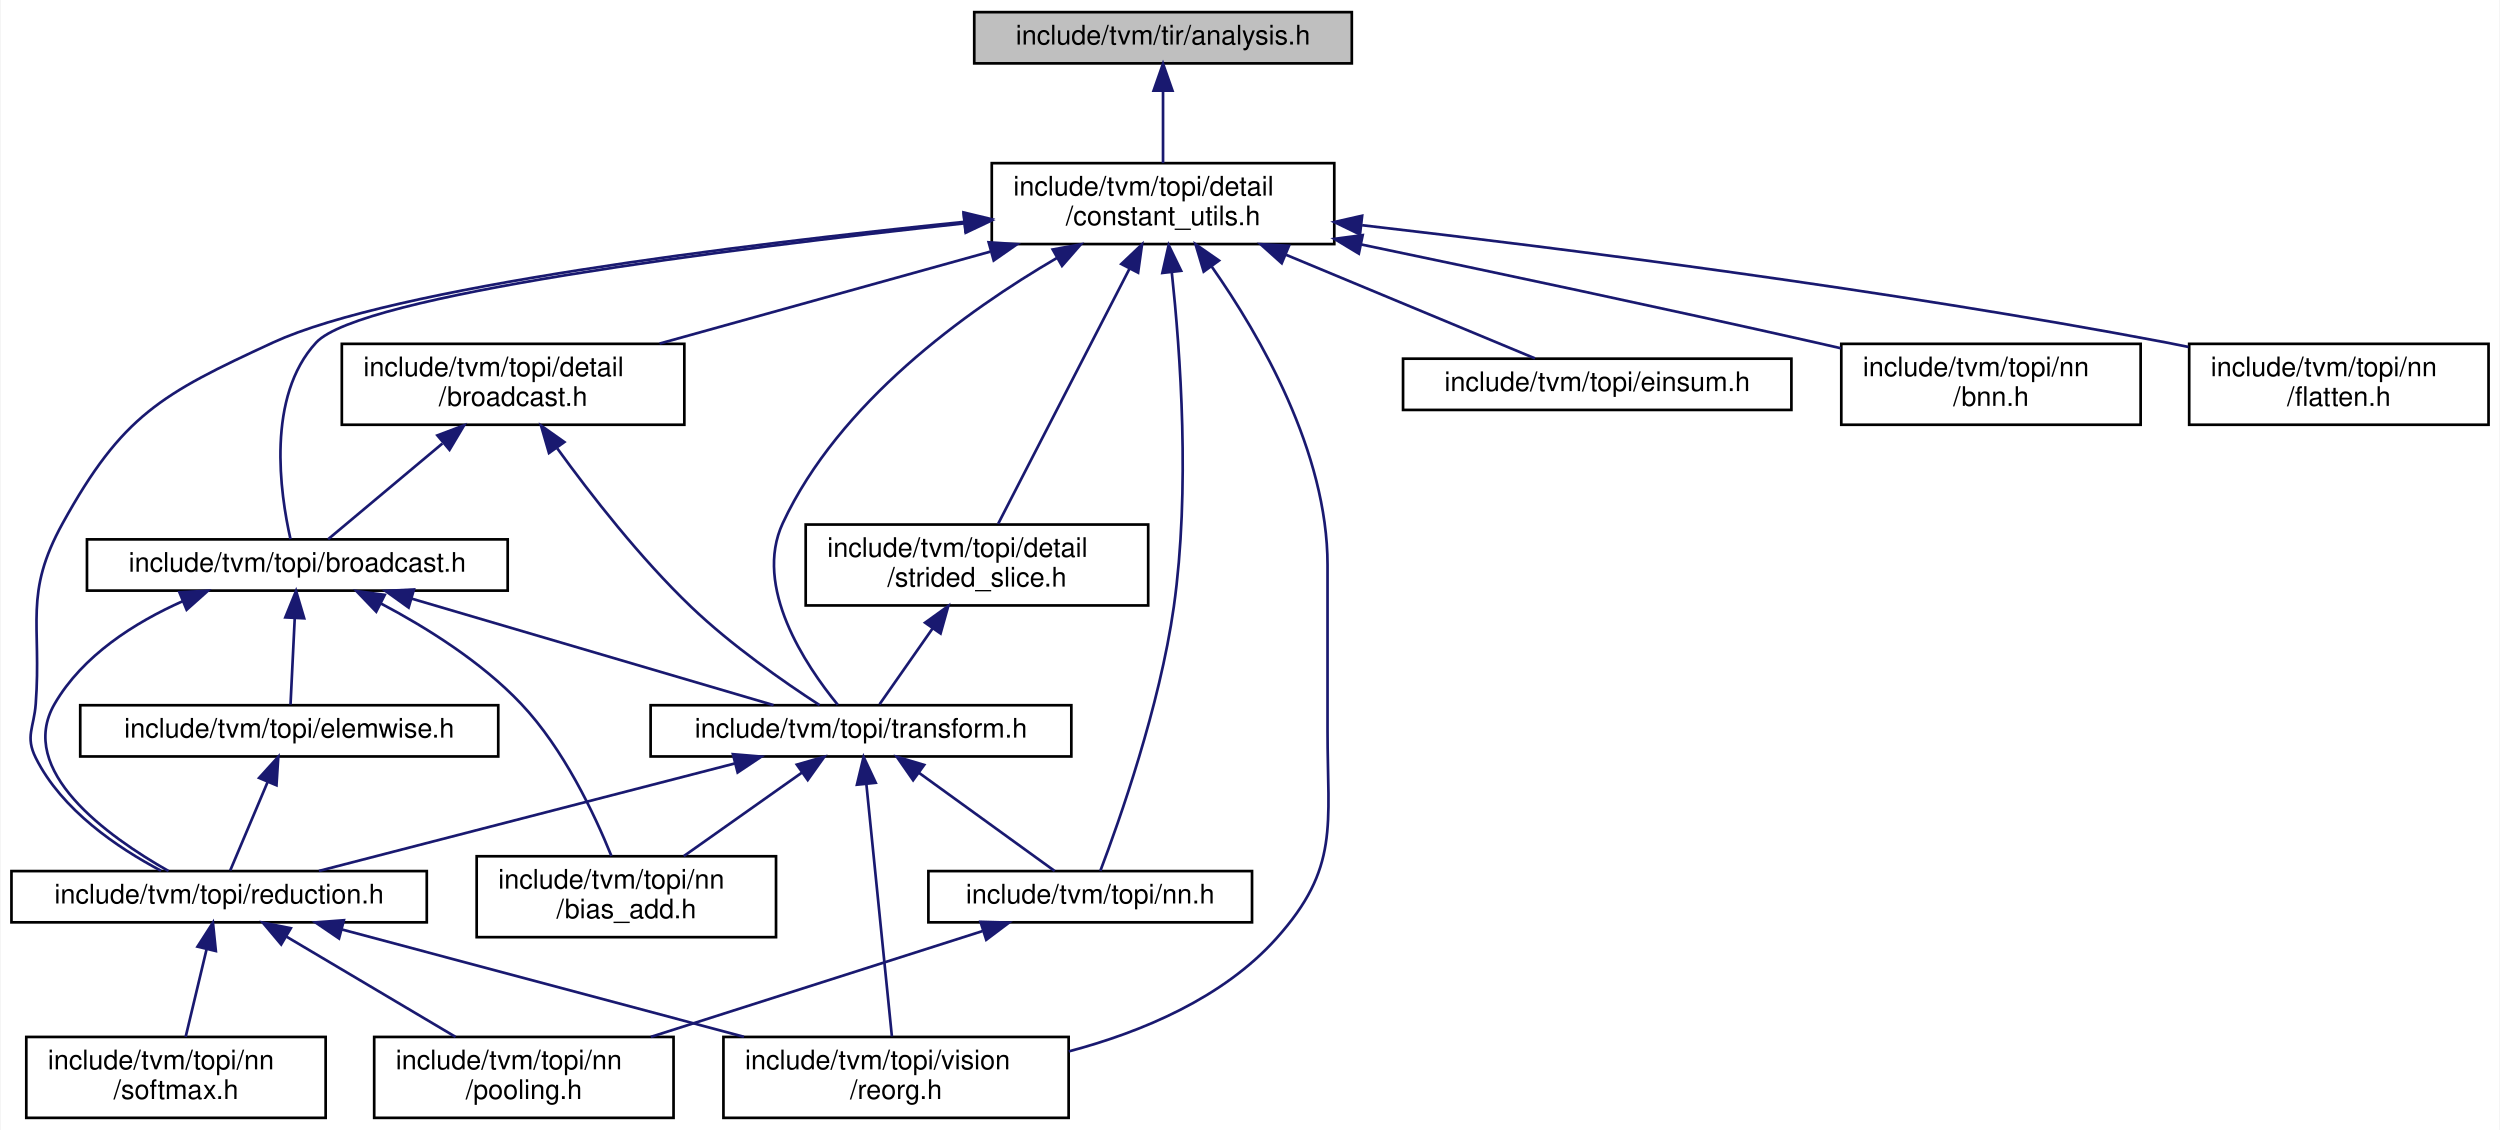
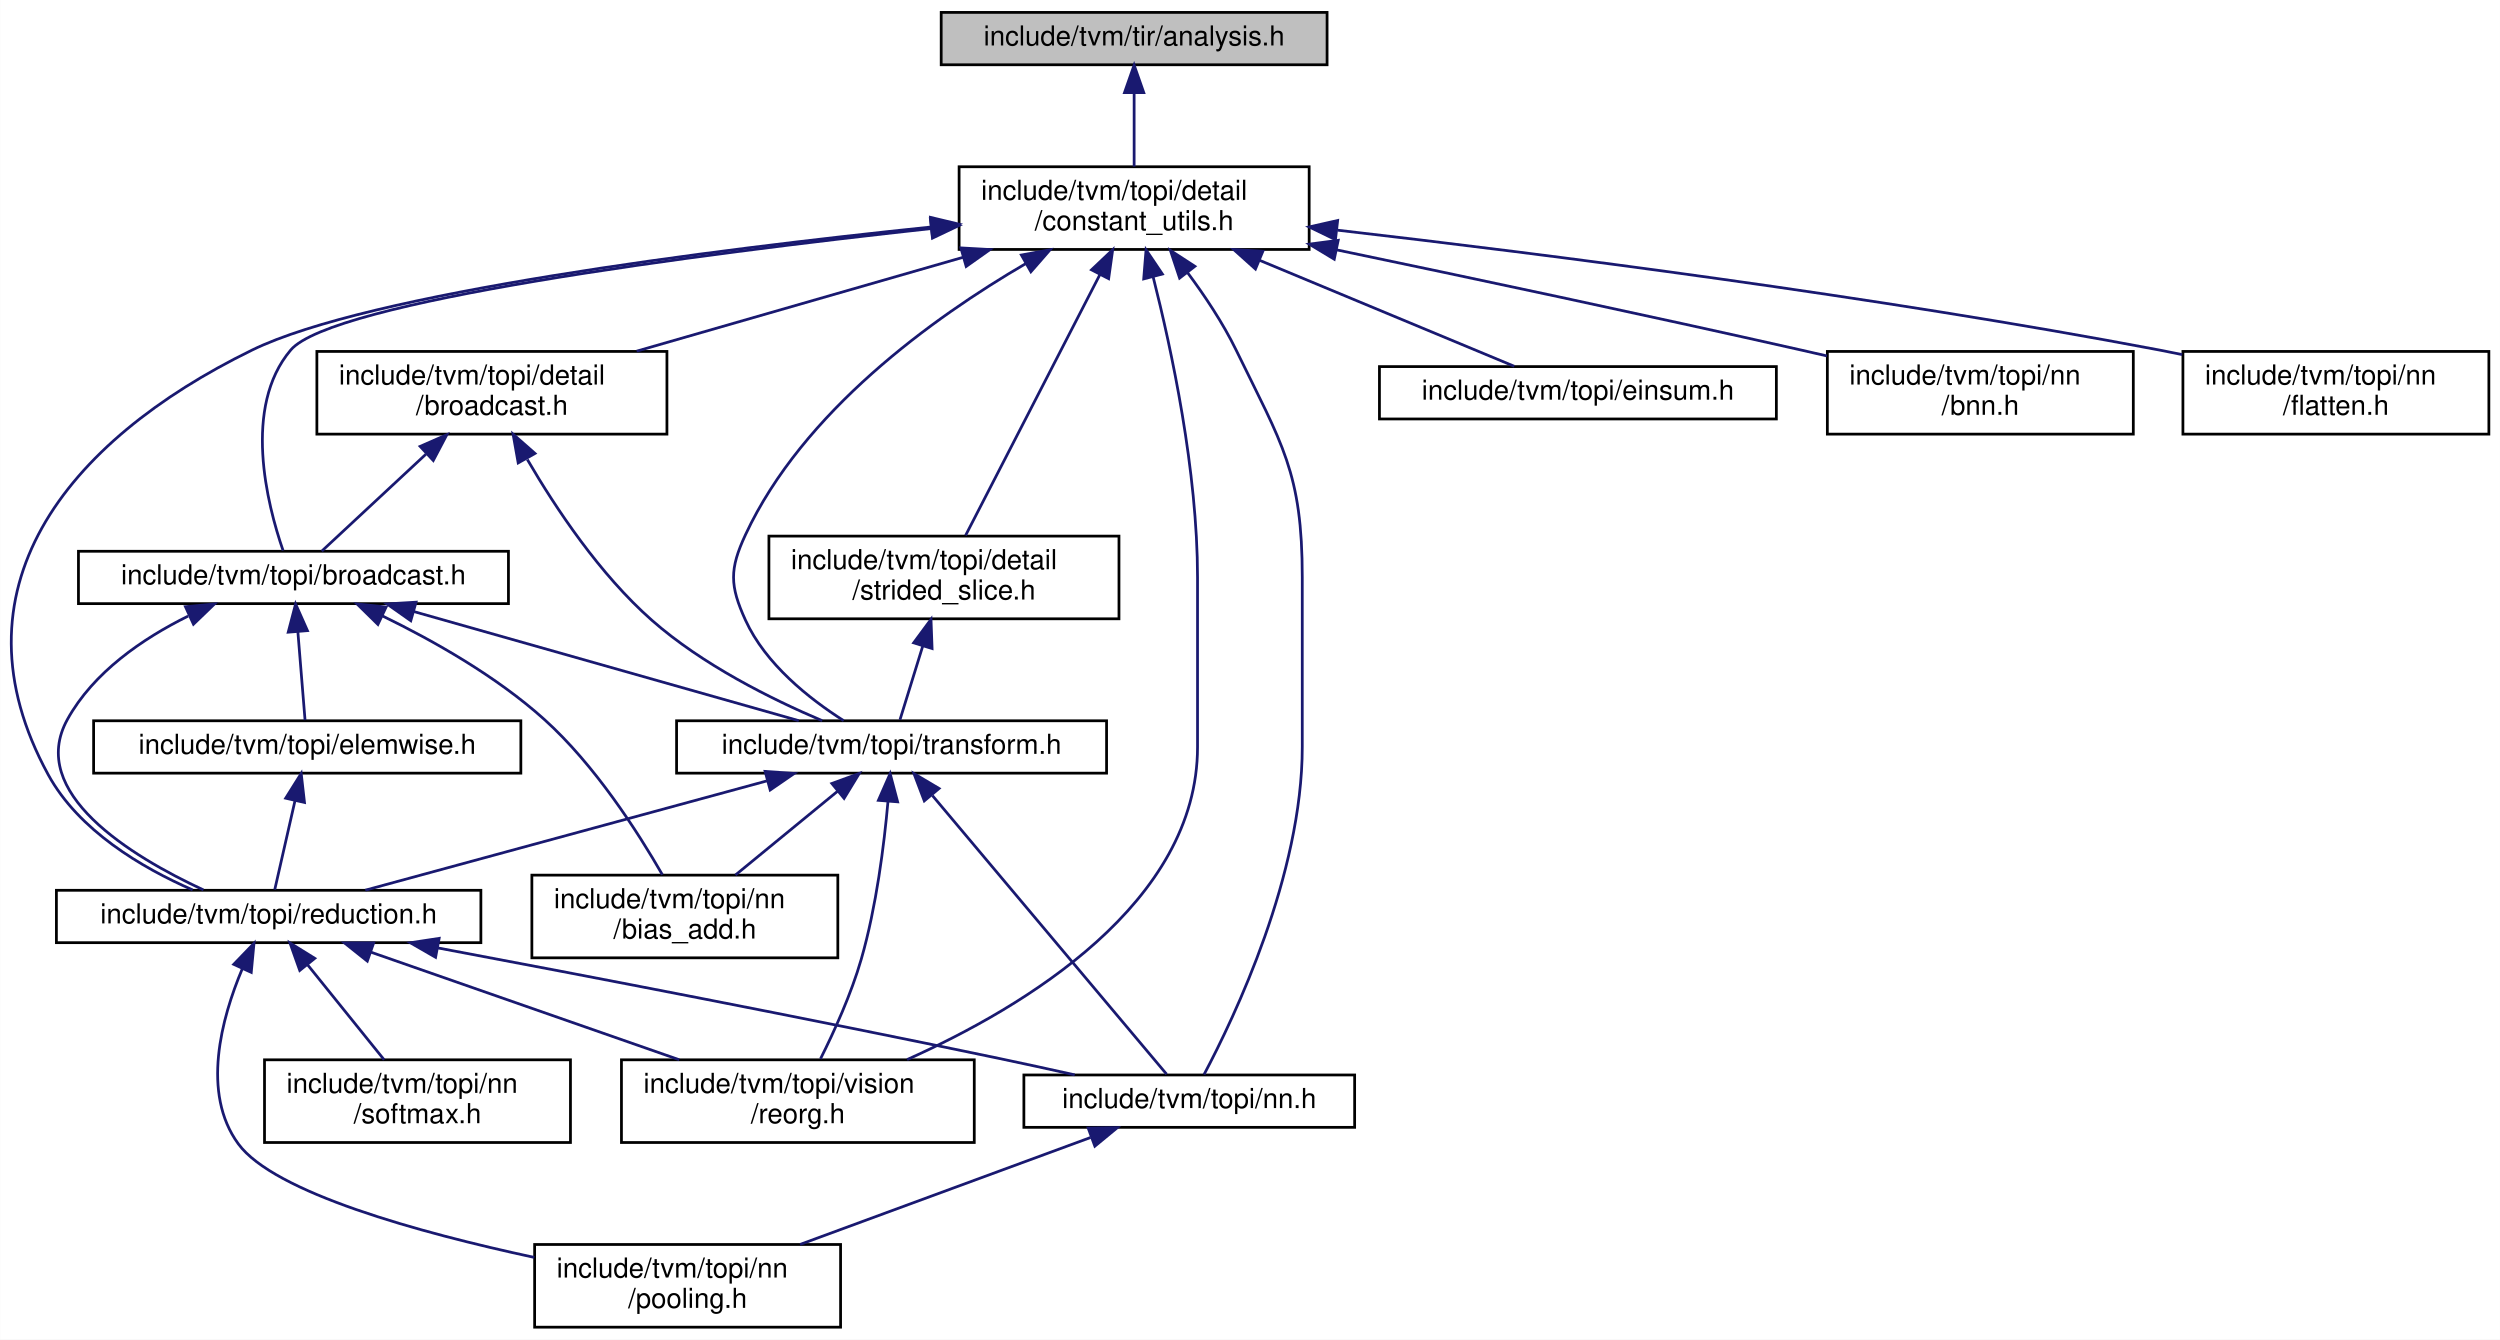
- <svg xmlns="http://www.w3.org/2000/svg" xmlns:xlink="http://www.w3.org/1999/xlink" width="927pt" height="419pt" viewBox="0.00 0.00 926.50 419.00">
-   <g id="graph0" class="graph" transform="scale(1 1) rotate(0) translate(4 415)">
-     <polygon fill="#ffffff" stroke="transparent" points="-4,4 -4,-415 922.5,-415 922.5,4 -4,4" />
+ <svg xmlns="http://www.w3.org/2000/svg" xmlns:xlink="http://www.w3.org/1999/xlink" width="907pt" height="486pt" viewBox="0.00 0.00 906.92 486.00">
+   <g id="graph0" class="graph" transform="scale(1 1) rotate(0) translate(4 482)">
+     <polygon fill="#ffffff" stroke="transparent" points="-4,4 -4,-482 902.923,-482 902.923,4 -4,4" />
    <g id="node1" class="node">
-       <polygon fill="#bfbfbf" stroke="#000000" points="357,-391.5 357,-410.5 497,-410.5 497,-391.5 357,-391.5" />
-       <text text-anchor="middle" x="427" y="-398.5" font-family="Helvetica,sans-Serif" font-size="10.00" fill="#000000">include/tvm/tir/analysis.h</text>
+       <polygon fill="#bfbfbf" stroke="#000000" points="337.423,-458.5 337.423,-477.5 477.423,-477.5 477.423,-458.5 337.423,-458.5" />
+       <text text-anchor="middle" x="407.423" y="-465.5" font-family="Helvetica,sans-Serif" font-size="10.00" fill="#000000">include/tvm/tir/analysis.h</text>
    </g>
    <g id="node2" class="node">
      <g id="a_node2">
        <a xlink:href="constant__utils_8h.html" target="_top" xlink:title="Utility functions for handling constants in TVM expressions. ">
-           <polygon fill="#ffffff" stroke="#000000" points="363.5,-324.5 363.5,-354.5 490.5,-354.5 490.5,-324.5 363.5,-324.5" />
-           <text text-anchor="start" x="371.5" y="-342.5" font-family="Helvetica,sans-Serif" font-size="10.00" fill="#000000">include/tvm/topi/detail</text>
-           <text text-anchor="middle" x="427" y="-331.5" font-family="Helvetica,sans-Serif" font-size="10.00" fill="#000000">/constant_utils.h</text>
+           <polygon fill="#ffffff" stroke="#000000" points="343.923,-391.5 343.923,-421.5 470.923,-421.5 470.923,-391.5 343.923,-391.5" />
+           <text text-anchor="start" x="351.923" y="-409.5" font-family="Helvetica,sans-Serif" font-size="10.00" fill="#000000">include/tvm/topi/detail</text>
+           <text text-anchor="middle" x="407.423" y="-398.5" font-family="Helvetica,sans-Serif" font-size="10.00" fill="#000000">/constant_utils.h</text>
        </a>
      </g>
    </g>
    <g id="edge1" class="edge">
-       <path fill="none" stroke="#191970" d="M427,-381.369C427,-372.681 427,-362.624 427,-354.545" />
-       <polygon fill="#191970" stroke="#191970" points="423.5,-381.391 427,-391.391 430.5,-381.391 423.5,-381.391" />
+       <path fill="none" stroke="#191970" d="M407.423,-448.369C407.423,-439.681 407.423,-429.624 407.423,-421.545" />
+       <polygon fill="#191970" stroke="#191970" points="403.923,-448.391 407.423,-458.391 410.923,-448.391 403.923,-448.391" />
    </g>
    <g id="node3" class="node">
      <g id="a_node3">
        <a xlink:href="broadcast_8h.html" target="_top" xlink:title="Broadcast op constructions. ">
-           <polygon fill="#ffffff" stroke="#000000" points="28,-196 28,-215 184,-215 184,-196 28,-196" />
-           <text text-anchor="middle" x="106" y="-203" font-family="Helvetica,sans-Serif" font-size="10.00" fill="#000000">include/tvm/topi/broadcast.h</text>
+           <polygon fill="#ffffff" stroke="#000000" points="24.423,-263 24.423,-282 180.423,-282 180.423,-263 24.423,-263" />
+           <text text-anchor="middle" x="102.423" y="-270" font-family="Helvetica,sans-Serif" font-size="10.00" fill="#000000">include/tvm/topi/broadcast.h</text>
        </a>
      </g>
    </g>
    <g id="edge2" class="edge">
-       <path fill="none" stroke="#191970" d="M353.253,-332.167C265.619,-322.728 129.147,-305.457 113,-288 94.455,-267.95 99.582,-232.218 103.458,-215.125" />
-       <polygon fill="#191970" stroke="#191970" points="353.108,-335.671 363.423,-333.251 353.85,-328.711 353.108,-335.671" />
+       <path fill="none" stroke="#191970" d="M333.871,-399.09C248.171,-389.7 116.314,-372.607 101.423,-355 83.94,-334.329 92.817,-299.213 98.661,-282.247" />
+       <polygon fill="#191970" stroke="#191970" points="333.504,-402.57 343.823,-400.168 334.259,-395.611 333.504,-402.57" />
    </g>
    <g id="node5" class="node">
      <g id="a_node5">
        <a xlink:href="reduction_8h.html" target="_top" xlink:title="Reduction op constructors. ">
-           <polygon fill="#ffffff" stroke="#000000" points="0,-73 0,-92 154,-92 154,-73 0,-73" />
-           <text text-anchor="middle" x="77" y="-80" font-family="Helvetica,sans-Serif" font-size="10.00" fill="#000000">include/tvm/topi/reduction.h</text>
-         </a>
-       </g>
-     </g>
-     <g id="edge25" class="edge">
-       <path fill="none" stroke="#191970" d="M353.204,-332.732C270.249,-324.296 141.352,-308.462 97,-288 55.503,-268.856 41.096,-261.003 19,-221 4.443,-194.645 11.228,-184.025 9,-154 8.342,-145.136 5.043,-141.96 9,-134 18.624,-114.639 39.388,-100.611 55.455,-92.13" />
-       <polygon fill="#191970" stroke="#191970" points="353.036,-336.232 363.335,-333.748 353.735,-329.267 353.036,-336.232" />
+           <polygon fill="#ffffff" stroke="#000000" points="16.423,-140 16.423,-159 170.423,-159 170.423,-140 16.423,-140" />
+           <text text-anchor="middle" x="93.423" y="-147" font-family="Helvetica,sans-Serif" font-size="10.00" fill="#000000">include/tvm/topi/reduction.h</text>
+         </a>
+       </g>
+     </g>
+     <g id="edge26" class="edge">
+       <path fill="none" stroke="#191970" d="M333.741,-399.649C253.105,-391.278 129.665,-375.64 87.423,-355 19.196,-321.663 -22.944,-267.662 13.423,-201 24.498,-180.699 47.385,-167.2 65.853,-159.135" />
+       <polygon fill="#191970" stroke="#191970" points="333.539,-403.147 343.843,-400.683 334.252,-396.183 333.539,-403.147" />
    </g>
    <g id="node8" class="node">
      <g id="a_node8">
+         <a xlink:href="topi_2nn_8h.html" target="_top" xlink:title="NN op constructions. ">
+           <polygon fill="#ffffff" stroke="#000000" points="367.423,-73 367.423,-92 487.423,-92 487.423,-73 367.423,-73" />
+           <text text-anchor="middle" x="427.423" y="-80" font-family="Helvetica,sans-Serif" font-size="10.00" fill="#000000">include/tvm/topi/nn.h</text>
+         </a>
+       </g>
+     </g>
+     <g id="edge25" class="edge">
+       <path fill="none" stroke="#191970" d="M426.719,-383.206C433.038,-374.722 439.652,-364.8 444.423,-355 461.137,-320.666 468.423,-310.687 468.423,-272.5 468.423,-272.5 468.423,-272.5 468.423,-211 468.423,-164.634 443.896,-113.121 432.783,-92.159" />
+       <polygon fill="#191970" stroke="#191970" points="423.923,-381.1 420.579,-391.153 429.463,-385.38 423.923,-381.1" />
+     </g>
+     <g id="node9" class="node">
+       <g id="a_node9">
        <a xlink:href="reorg_8h.html" target="_top" xlink:title="Reorg op constructions. ">
-           <polygon fill="#ffffff" stroke="#000000" points="264,-.5 264,-30.5 392,-30.5 392,-.5 264,-.5" />
-           <text text-anchor="start" x="272" y="-18.5" font-family="Helvetica,sans-Serif" font-size="10.00" fill="#000000">include/tvm/topi/vision</text>
-           <text text-anchor="middle" x="328" y="-7.5" font-family="Helvetica,sans-Serif" font-size="10.00" fill="#000000">/reorg.h</text>
-         </a>
-       </g>
-     </g>
-     <g id="edge27" class="edge">
-       <path fill="none" stroke="#191970" d="M445.071,-316.121C463.057,-290.465 488,-247.343 488,-205.5 488,-205.5 488,-205.5 488,-144 488,-108.751 492.539,-93.237 469,-67 449.247,-44.983 419.293,-32.366 392.067,-25.141" />
-       <polygon fill="#191970" stroke="#191970" points="442.08,-314.284 439.052,-324.437 447.75,-318.389 442.08,-314.284" />
-     </g>
-     <g id="node10" class="node">
-       <g id="a_node10">
-         <a xlink:href="topi_2transform_8h.html" target="_top" xlink:title="Transform op constructors. ">
-           <polygon fill="#ffffff" stroke="#000000" points="237,-134.5 237,-153.5 393,-153.5 393,-134.5 237,-134.5" />
-           <text text-anchor="middle" x="315" y="-141.5" font-family="Helvetica,sans-Serif" font-size="10.00" fill="#000000">include/tvm/topi/transform.h</text>
-         </a>
-       </g>
-     </g>
-     <g id="edge26" class="edge">
-       <path fill="none" stroke="#191970" d="M387.733,-319.398C353.728,-299.549 306.823,-265.701 286,-221 275.022,-197.433 294.311,-168.457 306.38,-153.675" />
-       <polygon fill="#191970" stroke="#191970" points="386.088,-322.489 396.512,-324.382 389.544,-316.401 386.088,-322.489" />
+           <polygon fill="#ffffff" stroke="#000000" points="221.423,-67.5 221.423,-97.5 349.423,-97.5 349.423,-67.5 221.423,-67.5" />
+           <text text-anchor="start" x="229.423" y="-85.5" font-family="Helvetica,sans-Serif" font-size="10.00" fill="#000000">include/tvm/topi/vision</text>
+           <text text-anchor="middle" x="285.423" y="-74.5" font-family="Helvetica,sans-Serif" font-size="10.00" fill="#000000">/reorg.h</text>
+         </a>
+       </g>
+     </g>
+     <g id="edge28" class="edge">
+       <path fill="none" stroke="#191970" d="M414.284,-381.686C421.062,-354.952 430.423,-311.05 430.423,-272.5 430.423,-272.5 430.423,-272.5 430.423,-211 430.423,-154.491 367.977,-116.81 325.045,-97.581" />
+       <polygon fill="#191970" stroke="#191970" points="410.895,-380.812 411.749,-391.372 417.667,-382.584 410.895,-380.812" />
    </g>
    <g id="node11" class="node">
      <g id="a_node11">
-         <a xlink:href="topi_2nn_8h.html" target="_top" xlink:title="NN op constructions. ">
-           <polygon fill="#ffffff" stroke="#000000" points="340,-73 340,-92 460,-92 460,-73 340,-73" />
-           <text text-anchor="middle" x="400" y="-80" font-family="Helvetica,sans-Serif" font-size="10.00" fill="#000000">include/tvm/topi/nn.h</text>
-         </a>
-       </g>
-     </g>
-     <g id="edge24" class="edge">
-       <path fill="none" stroke="#191970" d="M430.238,-314.134C433.459,-284.277 437.115,-233.275 431,-190 425.755,-152.881 410.799,-110.63 403.755,-92.083" />
-       <polygon fill="#191970" stroke="#191970" points="426.754,-313.79 429.089,-324.124 433.709,-314.589 426.754,-313.79" />
+         <a xlink:href="topi_2transform_8h.html" target="_top" xlink:title="Transform op constructors. ">
+           <polygon fill="#ffffff" stroke="#000000" points="241.423,-201.5 241.423,-220.5 397.423,-220.5 397.423,-201.5 241.423,-201.5" />
+           <text text-anchor="middle" x="319.423" y="-208.5" font-family="Helvetica,sans-Serif" font-size="10.00" fill="#000000">include/tvm/topi/transform.h</text>
+         </a>
+       </g>
+     </g>
+     <g id="edge27" class="edge">
+       <path fill="none" stroke="#191970" d="M368.156,-386.398C334.151,-366.549 287.246,-332.701 266.423,-288 260.605,-275.511 260.704,-269.535 266.423,-257 273.705,-241.038 289.564,-228.478 302.047,-220.544" />
+       <polygon fill="#191970" stroke="#191970" points="366.511,-389.489 376.935,-391.382 369.966,-383.401 366.511,-389.489" />
    </g>
    <g id="node12" class="node">
      <g id="a_node12">
        <a xlink:href="detail_2broadcast_8h.html" target="_top" xlink:title="Detail broadcast. ">
-           <polygon fill="#ffffff" stroke="#000000" points="122.5,-257.5 122.5,-287.5 249.5,-287.5 249.5,-257.5 122.5,-257.5" />
-           <text text-anchor="start" x="130.5" y="-275.5" font-family="Helvetica,sans-Serif" font-size="10.00" fill="#000000">include/tvm/topi/detail</text>
-           <text text-anchor="middle" x="186" y="-264.5" font-family="Helvetica,sans-Serif" font-size="10.00" fill="#000000">/broadcast.h</text>
-         </a>
-       </g>
-     </g>
-     <g id="edge16" class="edge">
-       <path fill="none" stroke="#191970" d="M362.916,-321.684C324.689,-311.057 276.679,-297.709 240.321,-287.602" />
-       <polygon fill="#191970" stroke="#191970" points="362.343,-325.157 372.915,-324.464 364.218,-318.413 362.343,-325.157" />
+           <polygon fill="#ffffff" stroke="#000000" points="110.923,-324.5 110.923,-354.5 237.923,-354.5 237.923,-324.5 110.923,-324.5" />
+           <text text-anchor="start" x="118.923" y="-342.5" font-family="Helvetica,sans-Serif" font-size="10.00" fill="#000000">include/tvm/topi/detail</text>
+           <text text-anchor="middle" x="174.423" y="-331.5" font-family="Helvetica,sans-Serif" font-size="10.00" fill="#000000">/broadcast.h</text>
+         </a>
+       </g>
+     </g>
+     <g id="edge17" class="edge">
+       <path fill="none" stroke="#191970" d="M345.467,-388.684C308.508,-378.057 262.092,-364.709 226.941,-354.602" />
+       <polygon fill="#191970" stroke="#191970" points="344.555,-392.064 355.133,-391.464 346.49,-385.337 344.555,-392.064" />
    </g>
    <g id="node13" class="node">
      <g id="a_node13">
        <a xlink:href="strided__slice_8h.html" target="_top" xlink:title="Utility functions for strided_slice op. ">
-           <polygon fill="#ffffff" stroke="#000000" points="294.5,-190.5 294.5,-220.5 421.5,-220.5 421.5,-190.5 294.5,-190.5" />
-           <text text-anchor="start" x="302.5" y="-208.5" font-family="Helvetica,sans-Serif" font-size="10.00" fill="#000000">include/tvm/topi/detail</text>
-           <text text-anchor="middle" x="358" y="-197.5" font-family="Helvetica,sans-Serif" font-size="10.00" fill="#000000">/strided_slice.h</text>
-         </a>
-       </g>
-     </g>
-     <g id="edge19" class="edge">
-       <path fill="none" stroke="#191970" d="M414.605,-315.429C400.463,-287.965 377.76,-243.874 365.858,-220.761" />
-       <polygon fill="#191970" stroke="#191970" points="411.529,-317.101 419.219,-324.389 417.753,-313.896 411.529,-317.101" />
+           <polygon fill="#ffffff" stroke="#000000" points="274.923,-257.5 274.923,-287.5 401.923,-287.5 401.923,-257.5 274.923,-257.5" />
+           <text text-anchor="start" x="282.923" y="-275.5" font-family="Helvetica,sans-Serif" font-size="10.00" fill="#000000">include/tvm/topi/detail</text>
+           <text text-anchor="middle" x="338.423" y="-264.5" font-family="Helvetica,sans-Serif" font-size="10.00" fill="#000000">/strided_slice.h</text>
+         </a>
+       </g>
+     </g>
+     <g id="edge20" class="edge">
+       <path fill="none" stroke="#191970" d="M395.028,-382.429C380.886,-354.965 358.183,-310.874 346.281,-287.761" />
+       <polygon fill="#191970" stroke="#191970" points="391.952,-384.101 399.642,-391.389 398.175,-380.896 391.952,-384.101" />
    </g>
    <g id="node14" class="node">
      <g id="a_node14">
        <a xlink:href="einsum_8h.html" target="_top" xlink:title="Einstein summation op. ">
-           <polygon fill="#ffffff" stroke="#000000" points="516,-263 516,-282 660,-282 660,-263 516,-263" />
-           <text text-anchor="middle" x="588" y="-270" font-family="Helvetica,sans-Serif" font-size="10.00" fill="#000000">include/tvm/topi/einsum.h</text>
-         </a>
-       </g>
-     </g>
-     <g id="edge21" class="edge">
-       <path fill="none" stroke="#191970" d="M472.598,-320.524C502.718,-307.99 540.922,-292.092 564.922,-282.104" />
-       <polygon fill="#191970" stroke="#191970" points="471.019,-317.39 463.132,-324.464 473.709,-323.853 471.019,-317.39" />
+           <polygon fill="#ffffff" stroke="#000000" points="496.423,-330 496.423,-349 640.423,-349 640.423,-330 496.423,-330" />
+           <text text-anchor="middle" x="568.423" y="-337" font-family="Helvetica,sans-Serif" font-size="10.00" fill="#000000">include/tvm/topi/einsum.h</text>
+         </a>
+       </g>
+     </g>
+     <g id="edge22" class="edge">
+       <path fill="none" stroke="#191970" d="M453.021,-387.524C483.141,-374.99 521.345,-359.092 545.345,-349.104" />
+       <polygon fill="#191970" stroke="#191970" points="451.442,-384.39 443.554,-391.464 454.132,-390.853 451.442,-384.39" />
    </g>
    <g id="node15" class="node">
      <g id="a_node15">
        <a xlink:href="nn_2bnn_8h.html" target="_top" xlink:title="Binary op constructions. ">
-           <polygon fill="#ffffff" stroke="#000000" points="678.5,-257.5 678.5,-287.5 789.5,-287.5 789.5,-257.5 678.5,-257.5" />
-           <text text-anchor="start" x="686.5" y="-275.5" font-family="Helvetica,sans-Serif" font-size="10.00" fill="#000000">include/tvm/topi/nn</text>
-           <text text-anchor="middle" x="734" y="-264.5" font-family="Helvetica,sans-Serif" font-size="10.00" fill="#000000">/bnn.h</text>
-         </a>
-       </g>
-     </g>
-     <g id="edge22" class="edge">
-       <path fill="none" stroke="#191970" d="M500.524,-324.34C548.541,-314.319 612.571,-300.731 669,-288 672.056,-287.311 675.189,-286.594 678.351,-285.864" />
-       <polygon fill="#191970" stroke="#191970" points="499.605,-320.956 490.529,-326.422 501.033,-327.809 499.605,-320.956" />
+           <polygon fill="#ffffff" stroke="#000000" points="658.923,-324.5 658.923,-354.5 769.923,-354.5 769.923,-324.5 658.923,-324.5" />
+           <text text-anchor="start" x="666.923" y="-342.5" font-family="Helvetica,sans-Serif" font-size="10.00" fill="#000000">include/tvm/topi/nn</text>
+           <text text-anchor="middle" x="714.423" y="-331.5" font-family="Helvetica,sans-Serif" font-size="10.00" fill="#000000">/bnn.h</text>
+         </a>
+       </g>
+     </g>
+     <g id="edge23" class="edge">
+       <path fill="none" stroke="#191970" d="M480.947,-391.34C528.964,-381.319 592.994,-367.731 649.423,-355 652.478,-354.311 655.612,-353.594 658.774,-352.864" />
+       <polygon fill="#191970" stroke="#191970" points="480.028,-387.956 470.952,-393.422 481.456,-394.809 480.028,-387.956" />
    </g>
    <g id="node16" class="node">
      <g id="a_node16">
        <a xlink:href="flatten_8h.html" target="_top" xlink:title="Softmax op constructions. ">
-           <polygon fill="#ffffff" stroke="#000000" points="807.5,-257.5 807.5,-287.5 918.5,-287.5 918.5,-257.5 807.5,-257.5" />
-           <text text-anchor="start" x="815.5" y="-275.5" font-family="Helvetica,sans-Serif" font-size="10.00" fill="#000000">include/tvm/topi/nn</text>
-           <text text-anchor="middle" x="863" y="-264.5" font-family="Helvetica,sans-Serif" font-size="10.00" fill="#000000">/flatten.h</text>
-         </a>
-       </g>
-     </g>
-     <g id="edge23" class="edge">
-       <path fill="none" stroke="#191970" d="M500.827,-331.486C576.143,-322.795 696.221,-307.51 799,-288 801.696,-287.488 804.448,-286.936 807.224,-286.356" />
-       <polygon fill="#191970" stroke="#191970" points="500.039,-328.053 490.503,-332.669 500.836,-335.008 500.039,-328.053" />
+           <polygon fill="#ffffff" stroke="#000000" points="787.923,-324.5 787.923,-354.5 898.923,-354.5 898.923,-324.5 787.923,-324.5" />
+           <text text-anchor="start" x="795.923" y="-342.5" font-family="Helvetica,sans-Serif" font-size="10.00" fill="#000000">include/tvm/topi/nn</text>
+           <text text-anchor="middle" x="843.423" y="-331.5" font-family="Helvetica,sans-Serif" font-size="10.00" fill="#000000">/flatten.h</text>
+         </a>
+       </g>
+     </g>
+     <g id="edge24" class="edge">
+       <path fill="none" stroke="#191970" d="M481.249,-398.486C556.566,-389.795 676.644,-374.51 779.423,-355 782.119,-354.488 784.871,-353.936 787.647,-353.356" />
+       <polygon fill="#191970" stroke="#191970" points="480.462,-395.053 470.925,-399.669 481.259,-402.008 480.462,-395.053" />
    </g>
    <g id="node4" class="node">
      <g id="a_node4">
        <a xlink:href="elemwise_8h.html" target="_top" xlink:title="Elementwise op constructions. ">
-           <polygon fill="#ffffff" stroke="#000000" points="25.5,-134.5 25.5,-153.5 180.5,-153.5 180.5,-134.5 25.5,-134.5" />
-           <text text-anchor="middle" x="103" y="-141.5" font-family="Helvetica,sans-Serif" font-size="10.00" fill="#000000">include/tvm/topi/elemwise.h</text>
+           <polygon fill="#ffffff" stroke="#000000" points="29.923,-201.5 29.923,-220.5 184.923,-220.5 184.923,-201.5 29.923,-201.5" />
+           <text text-anchor="middle" x="107.423" y="-208.5" font-family="Helvetica,sans-Serif" font-size="10.00" fill="#000000">include/tvm/topi/elemwise.h</text>
        </a>
      </g>
    </g>
    <g id="edge3" class="edge">
-       <path fill="none" stroke="#191970" d="M105.036,-185.746C104.515,-175.052 103.893,-162.314 103.475,-153.745" />
-       <polygon fill="#191970" stroke="#191970" points="101.548,-186.073 105.531,-195.891 108.54,-185.732 101.548,-186.073" />
-     </g>
-     <g id="edge9" class="edge">
-       <path fill="none" stroke="#191970" d="M63.602,-192.131C45.589,-184.112 26.382,-171.903 16,-154 1.675,-129.299 35.44,-104.957 58.242,-92.026" />
-       <polygon fill="#191970" stroke="#191970" points="62.28,-195.372 72.859,-195.951 64.95,-188.901 62.28,-195.372" />
-     </g>
-     <g id="node9" class="node">
-       <g id="a_node9">
+       <path fill="none" stroke="#191970" d="M104.029,-252.746C104.898,-242.052 105.934,-229.314 106.631,-220.745" />
+       <polygon fill="#191970" stroke="#191970" points="100.526,-252.64 103.204,-262.891 107.503,-253.207 100.526,-252.64" />
+     </g>
+     <g id="edge11" class="edge">
+       <path fill="none" stroke="#191970" d="M64.223,-258.493C47.638,-250.281 29.873,-238.095 20.423,-221 5.746,-194.451 43.248,-171.468 69.769,-159.132" />
+       <polygon fill="#191970" stroke="#191970" points="63.23,-261.889 73.779,-262.876 66.149,-255.526 63.23,-261.889" />
+     </g>
+     <g id="node10" class="node">
+       <g id="a_node10">
        <a xlink:href="bias__add_8h.html" target="_top" xlink:title="bias_add op constructions ">
-           <polygon fill="#ffffff" stroke="#000000" points="172.5,-67.5 172.5,-97.5 283.5,-97.5 283.5,-67.5 172.5,-67.5" />
-           <text text-anchor="start" x="180.5" y="-85.5" font-family="Helvetica,sans-Serif" font-size="10.00" fill="#000000">include/tvm/topi/nn</text>
-           <text text-anchor="middle" x="228" y="-74.5" font-family="Helvetica,sans-Serif" font-size="10.00" fill="#000000">/bias_add.h</text>
-         </a>
-       </g>
-     </g>
-     <g id="edge8" class="edge">
-       <path fill="none" stroke="#191970" d="M136.89,-191.277C153.802,-182.358 174.254,-169.595 189,-154 204.737,-137.356 216.175,-113.144 222.452,-97.609" />
-       <polygon fill="#191970" stroke="#191970" points="135.251,-188.184 127.917,-195.83 138.419,-194.426 135.251,-188.184" />
+           <polygon fill="#ffffff" stroke="#000000" points="188.923,-134.5 188.923,-164.5 299.923,-164.5 299.923,-134.5 188.923,-134.5" />
+           <text text-anchor="start" x="196.923" y="-152.5" font-family="Helvetica,sans-Serif" font-size="10.00" fill="#000000">include/tvm/topi/nn</text>
+           <text text-anchor="middle" x="244.423" y="-141.5" font-family="Helvetica,sans-Serif" font-size="10.00" fill="#000000">/bias_add.h</text>
+         </a>
+       </g>
    </g>
    <g id="edge10" class="edge">
-       <path fill="none" stroke="#191970" d="M148.314,-193.049C187.993,-181.373 246.471,-164.165 282.573,-153.542" />
-       <polygon fill="#191970" stroke="#191970" points="147.262,-189.71 138.656,-195.891 149.238,-196.425 147.262,-189.71" />
+       <path fill="none" stroke="#191970" d="M134.72,-258.535C153.198,-249.542 176.077,-236.62 193.423,-221 211.778,-204.471 227.326,-180.229 236.268,-164.655" />
+       <polygon fill="#191970" stroke="#191970" points="133.066,-255.445 125.511,-262.873 136.049,-261.778 133.066,-255.445" />
+     </g>
+     <g id="edge12" class="edge">
+       <path fill="none" stroke="#191970" d="M146.095,-260.123C187.297,-248.446 248.191,-231.188 285.755,-220.542" />
+       <polygon fill="#191970" stroke="#191970" points="144.996,-256.796 136.329,-262.891 146.905,-263.531 144.996,-256.796" />
    </g>
    <g id="edge4" class="edge">
-       <path fill="none" stroke="#191970" d="M94.933,-124.919C90.355,-114.09 84.819,-100.994 81.12,-92.245" />
-       <polygon fill="#191970" stroke="#191970" points="91.82,-126.543 98.938,-134.391 98.267,-123.817 91.82,-126.543" />
+       <path fill="none" stroke="#191970" d="M103.003,-191.583C100.553,-180.821 97.612,-167.904 95.641,-159.245" />
+       <polygon fill="#191970" stroke="#191970" points="99.603,-192.417 105.235,-201.391 106.428,-190.863 99.603,-192.417" />
    </g>
    <g id="node6" class="node">
      <g id="a_node6">
        <a xlink:href="nn_2pooling_8h.html" target="_top" xlink:title="Pooling op constructions. ">
-           <polygon fill="#ffffff" stroke="#000000" points="134.5,-.5 134.5,-30.5 245.5,-30.5 245.5,-.5 134.5,-.5" />
-           <text text-anchor="start" x="142.5" y="-18.5" font-family="Helvetica,sans-Serif" font-size="10.00" fill="#000000">include/tvm/topi/nn</text>
-           <text text-anchor="middle" x="190" y="-7.5" font-family="Helvetica,sans-Serif" font-size="10.00" fill="#000000">/pooling.h</text>
+           <polygon fill="#ffffff" stroke="#000000" points="189.923,-.5 189.923,-30.5 300.923,-30.5 300.923,-.5 189.923,-.5" />
+           <text text-anchor="start" x="197.923" y="-18.5" font-family="Helvetica,sans-Serif" font-size="10.00" fill="#000000">include/tvm/topi/nn</text>
+           <text text-anchor="middle" x="245.423" y="-7.5" font-family="Helvetica,sans-Serif" font-size="10.00" fill="#000000">/pooling.h</text>
        </a>
      </g>
    </g>
    <g id="edge5" class="edge">
-       <path fill="none" stroke="#191970" d="M101.991,-67.682C120.616,-56.639 145.957,-41.614 164.665,-30.522" />
-       <polygon fill="#191970" stroke="#191970" points="100.007,-64.79 93.19,-72.9 103.577,-70.811 100.007,-64.79" />
+       <path fill="none" stroke="#191970" d="M83.873,-130.545C76.271,-112.488 68.938,-85.403 82.423,-67 95.404,-49.286 147.855,-34.841 189.8,-25.806" />
+       <polygon fill="#191970" stroke="#191970" points="80.754,-132.141 88.108,-139.768 87.115,-129.22 80.754,-132.141" />
    </g>
    <g id="node7" class="node">
      <g id="a_node7">
        <a xlink:href="nn_2softmax_8h.html" target="_top" xlink:title="Softmax op constructions. ">
-           <polygon fill="#ffffff" stroke="#000000" points="5.5,-.5 5.5,-30.5 116.5,-30.5 116.5,-.5 5.5,-.5" />
-           <text text-anchor="start" x="13.5" y="-18.5" font-family="Helvetica,sans-Serif" font-size="10.00" fill="#000000">include/tvm/topi/nn</text>
-           <text text-anchor="middle" x="61" y="-7.5" font-family="Helvetica,sans-Serif" font-size="10.00" fill="#000000">/softmax.h</text>
+           <polygon fill="#ffffff" stroke="#000000" points="91.923,-67.5 91.923,-97.5 202.923,-97.5 202.923,-67.5 91.923,-67.5" />
+           <text text-anchor="start" x="99.923" y="-85.5" font-family="Helvetica,sans-Serif" font-size="10.00" fill="#000000">include/tvm/topi/nn</text>
+           <text text-anchor="middle" x="147.423" y="-74.5" font-family="Helvetica,sans-Serif" font-size="10.00" fill="#000000">/softmax.h</text>
        </a>
      </g>
    </g>
    <g id="edge6" class="edge">
-       <path fill="none" stroke="#191970" d="M72.368,-63.104C69.89,-52.729 66.885,-40.145 64.587,-30.522" />
-       <polygon fill="#191970" stroke="#191970" points="68.981,-63.987 74.708,-72.9 75.789,-62.361 68.981,-63.987" />
+       <path fill="none" stroke="#191970" d="M107.493,-132.042C116.127,-121.33 127.07,-107.753 135.316,-97.522" />
+       <polygon fill="#191970" stroke="#191970" points="104.71,-129.918 101.16,-139.9 110.16,-134.311 104.71,-129.918" />
    </g>
    <g id="edge7" class="edge">
-       <path fill="none" stroke="#191970" d="M122.616,-70.324C164.478,-59.149 226.635,-42.558 271.599,-30.555" />
-       <polygon fill="#191970" stroke="#191970" points="121.455,-67.011 112.696,-72.972 123.26,-73.774 121.455,-67.011" />
+       <path fill="none" stroke="#191970" d="M154.867,-138.082C208.642,-127.965 288.825,-112.577 358.423,-98 367.315,-96.138 376.832,-94.057 385.87,-92.039" />
+       <polygon fill="#191970" stroke="#191970" points="153.991,-134.685 144.809,-139.971 155.283,-141.565 153.991,-134.685" />
+     </g>
+     <g id="edge9" class="edge">
+       <path fill="none" stroke="#191970" d="M130.375,-136.605C162.38,-125.437 208.702,-109.272 242.375,-97.522" />
+       <polygon fill="#191970" stroke="#191970" points="129.22,-133.301 120.932,-139.9 131.527,-139.91 129.22,-133.301" />
+     </g>
+     <g id="edge8" class="edge">
+       <path fill="none" stroke="#191970" d="M391.608,-69.315C361.301,-58.158 317.872,-42.171 286.228,-30.522" />
+       <polygon fill="#191970" stroke="#191970" points="390.753,-72.73 401.347,-72.9 393.171,-66.161 390.753,-72.73" />
+     </g>
+     <g id="edge15" class="edge">
+       <path fill="none" stroke="#191970" d="M274.211,-198.697C231.297,-187.019 167.691,-169.71 128.487,-159.042" />
+       <polygon fill="#191970" stroke="#191970" points="273.542,-202.142 284.11,-201.391 275.38,-195.388 273.542,-202.142" />
    </g>
    <g id="edge14" class="edge">
-       <path fill="none" stroke="#191970" d="M268.23,-131.914C223.062,-120.243 155.563,-102.801 114.013,-92.064" />
-       <polygon fill="#191970" stroke="#191970" points="267.516,-135.345 278.074,-134.458 269.267,-128.567 267.516,-135.345" />
-     </g>
-     <g id="edge15" class="edge">
-       <path fill="none" stroke="#191970" d="M316.996,-124.272C319.601,-98.519 324.106,-53.995 326.462,-30.702" />
-       <polygon fill="#191970" stroke="#191970" points="313.502,-124.04 315.977,-134.342 320.466,-124.745 313.502,-124.04" />
-     </g>
-     <g id="edge11" class="edge">
-       <path fill="none" stroke="#191970" d="M293.192,-128.584C279.759,-119.088 262.617,-106.971 249.283,-97.545" />
-       <polygon fill="#191970" stroke="#191970" points="291.22,-131.476 301.406,-134.391 295.261,-125.76 291.22,-131.476" />
-     </g>
-     <g id="edge12" class="edge">
-       <path fill="none" stroke="#191970" d="M336.466,-128.469C352.312,-117.004 373.374,-101.765 386.812,-92.042" />
-       <polygon fill="#191970" stroke="#191970" points="334.331,-125.693 328.281,-134.391 338.435,-131.364 334.331,-125.693" />
+       <path fill="none" stroke="#191970" d="M334.248,-193.361C357.322,-165.907 401.062,-113.865 419.211,-92.27" />
+       <polygon fill="#191970" stroke="#191970" points="331.295,-191.434 327.54,-201.342 336.654,-195.938 331.295,-191.434" />
+     </g>
+     <g id="edge16" class="edge">
+       <path fill="none" stroke="#191970" d="M318.116,-191.206C316.716,-175.462 313.906,-153.001 308.423,-134 304.785,-121.393 298.653,-107.874 293.636,-97.851" />
+       <polygon fill="#191970" stroke="#191970" points="314.639,-191.639 318.905,-201.337 321.618,-191.095 314.639,-191.639" />
    </g>
    <g id="edge13" class="edge">
-       <path fill="none" stroke="#191970" d="M360.035,-69.749C325.015,-58.576 274.072,-42.323 237.083,-30.522" />
-       <polygon fill="#191970" stroke="#191970" points="359.321,-73.195 369.912,-72.9 361.449,-66.526 359.321,-73.195" />
-     </g>
-     <g id="edge17" class="edge">
-       <path fill="none" stroke="#191970" d="M159.78,-250.541C145.438,-238.53 128.404,-224.264 117.409,-215.055" />
-       <polygon fill="#191970" stroke="#191970" points="157.933,-253.559 167.847,-257.297 162.428,-248.193 157.933,-253.559" />
+       <path fill="none" stroke="#191970" d="M299.958,-195.038C288.481,-185.628 274.046,-173.791 262.77,-164.545" />
+       <polygon fill="#191970" stroke="#191970" points="297.752,-197.756 307.704,-201.391 302.191,-192.343 297.752,-197.756" />
    </g>
    <g id="edge18" class="edge">
-       <path fill="none" stroke="#191970" d="M202.356,-248.78C214.879,-231.491 233.154,-208.034 252,-190 266.873,-175.768 286.294,-162.22 299.619,-153.561" />
-       <polygon fill="#191970" stroke="#191970" points="199.311,-247.023 196.36,-257.198 205.013,-251.084 199.311,-247.023" />
-     </g>
-     <g id="edge20" class="edge">
-       <path fill="none" stroke="#191970" d="M341.622,-182.075C334.778,-172.288 327.2,-161.449 321.885,-153.847" />
-       <polygon fill="#191970" stroke="#191970" points="338.772,-184.108 347.371,-190.298 344.509,-180.097 338.772,-184.108" />
+       <path fill="none" stroke="#191970" d="M150.462,-317.203C137.631,-305.263 122.494,-291.178 112.691,-282.055" />
+       <polygon fill="#191970" stroke="#191970" points="148.38,-320.047 158.085,-324.297 153.149,-314.922 148.38,-320.047" />
+     </g>
+     <g id="edge19" class="edge">
+       <path fill="none" stroke="#191970" d="M187.273,-315.305C197.643,-297.499 213.579,-273.601 232.423,-257 250.756,-240.849 275.754,-228.389 294.25,-220.535" />
+       <polygon fill="#191970" stroke="#191970" points="183.959,-314.055 182.1,-324.485 190.058,-317.491 183.959,-314.055" />
+     </g>
+     <g id="edge21" class="edge">
+       <path fill="none" stroke="#191970" d="M330.725,-247.585C327.827,-238.201 324.695,-228.065 322.465,-220.847" />
+       <polygon fill="#191970" stroke="#191970" points="327.43,-248.776 333.726,-257.298 334.118,-246.71 327.43,-248.776" />
    </g>
  </g>
</svg>
